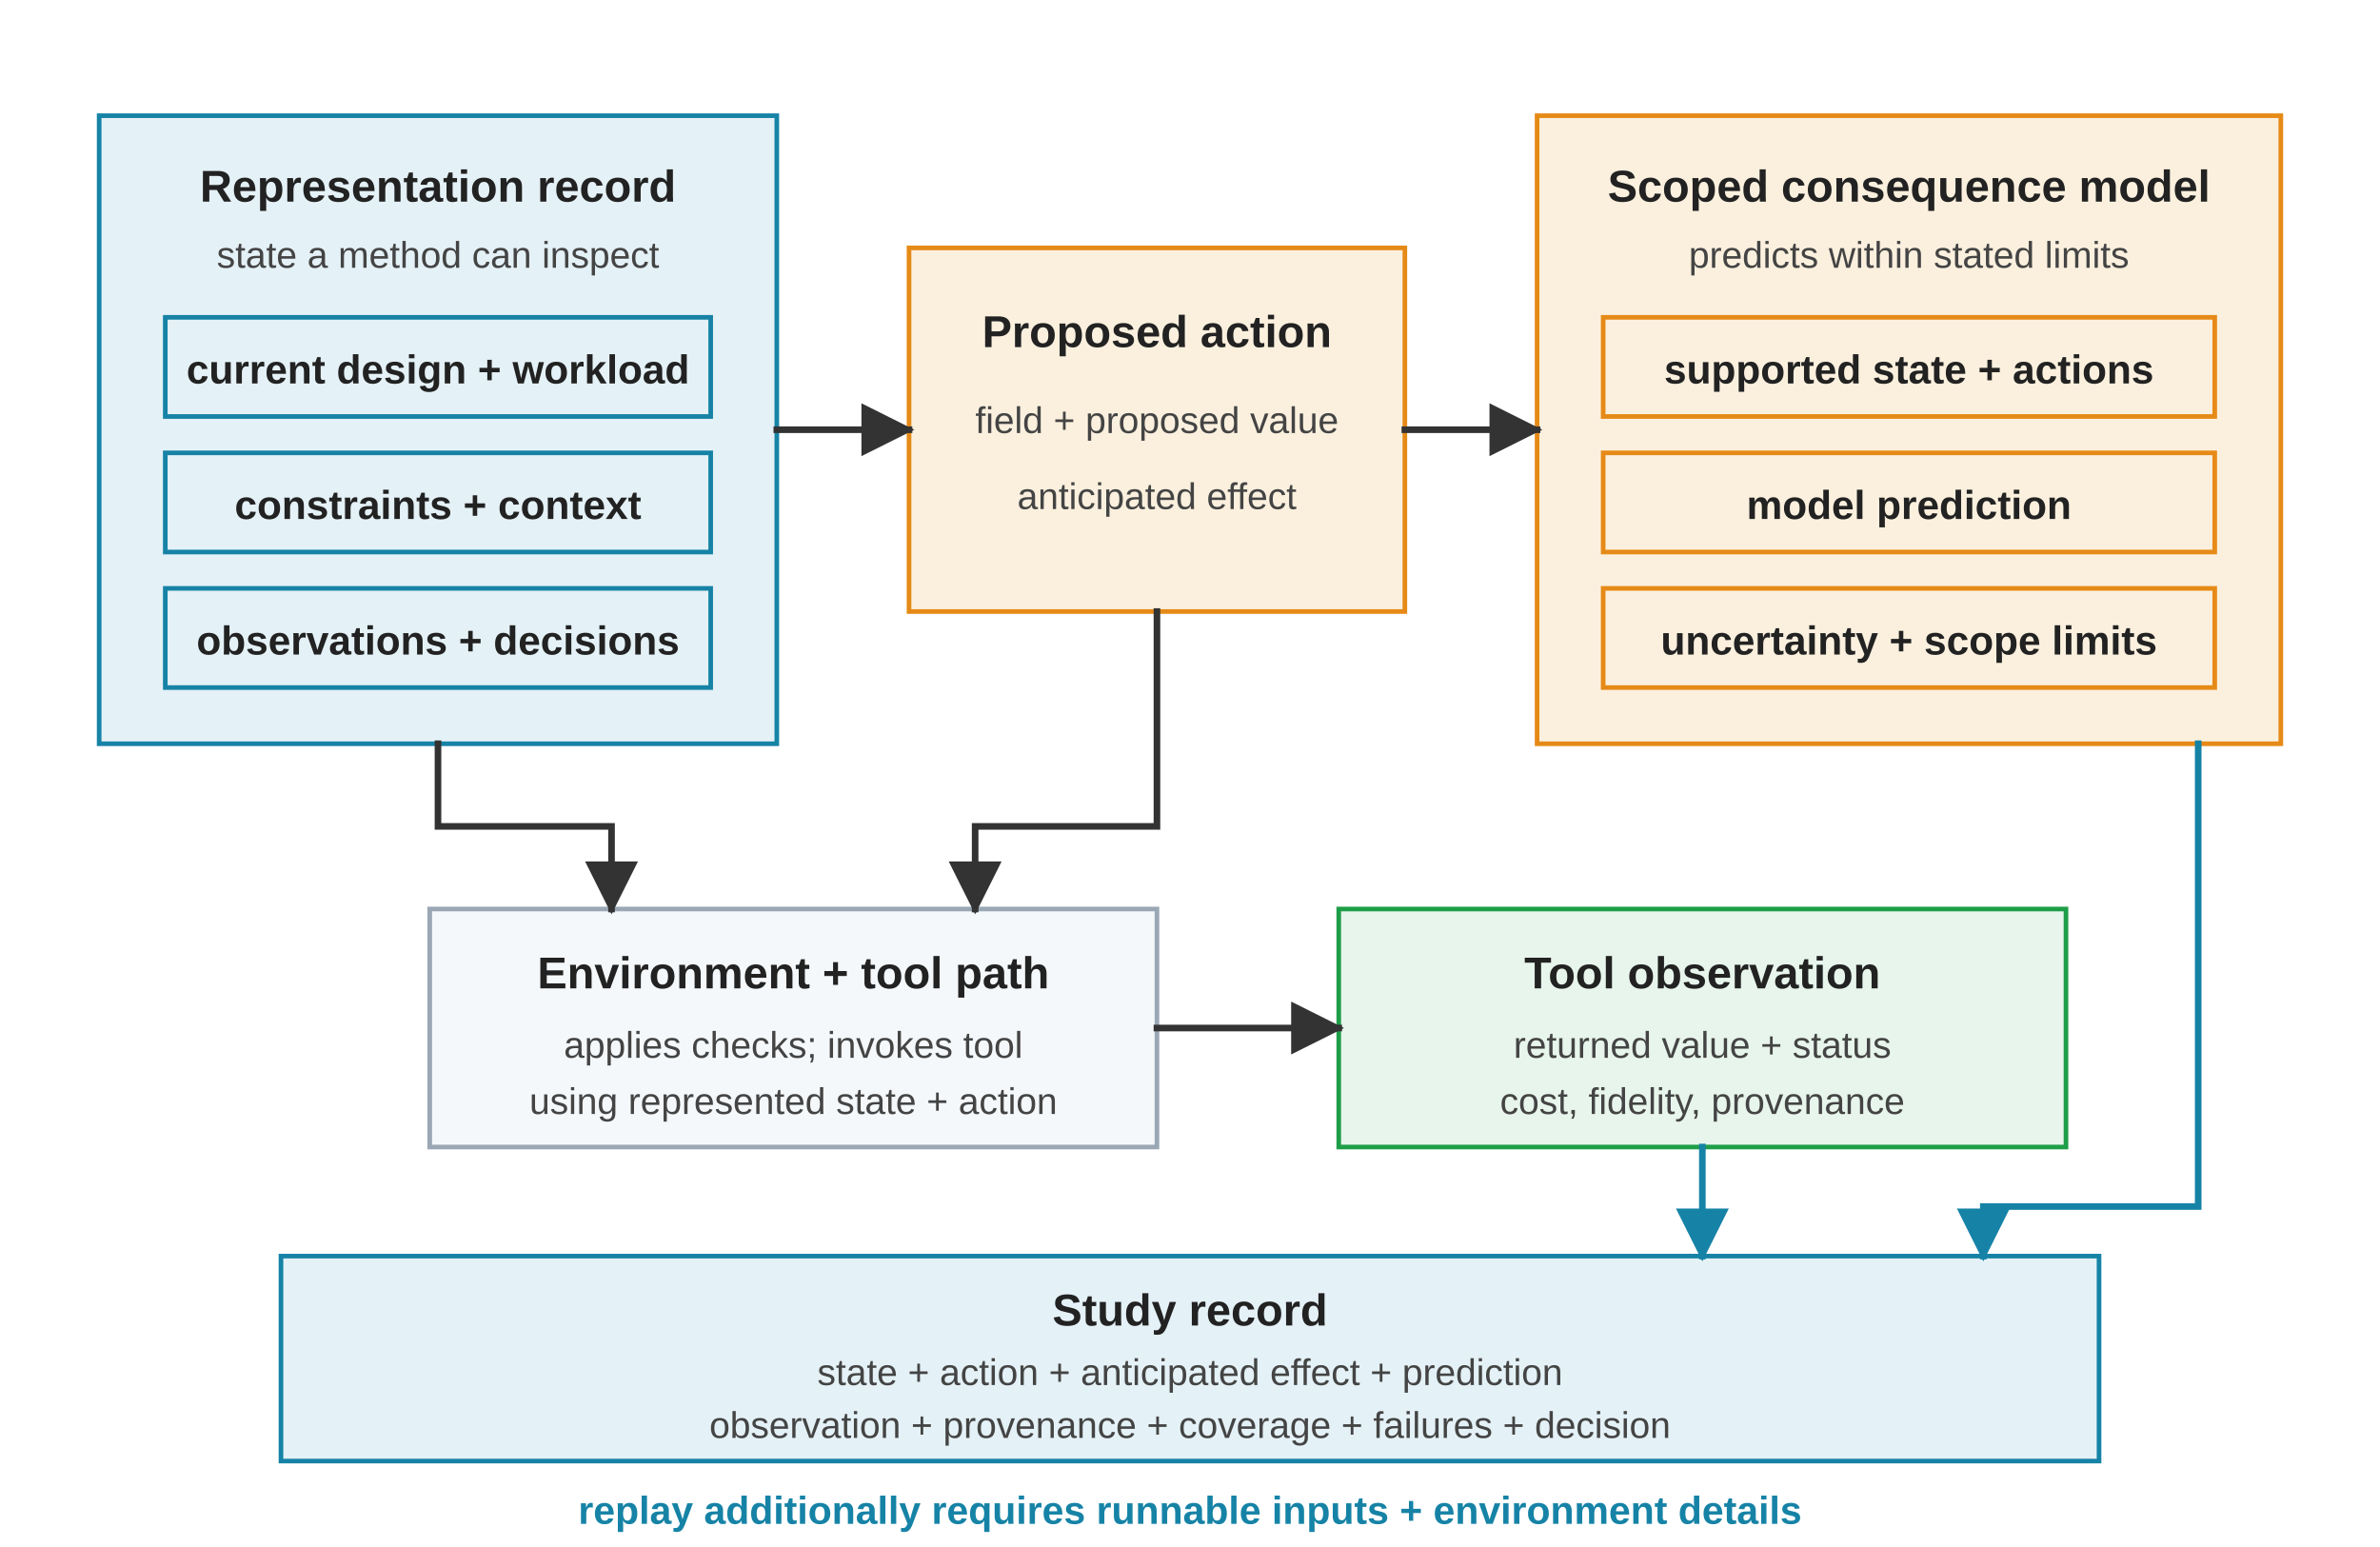
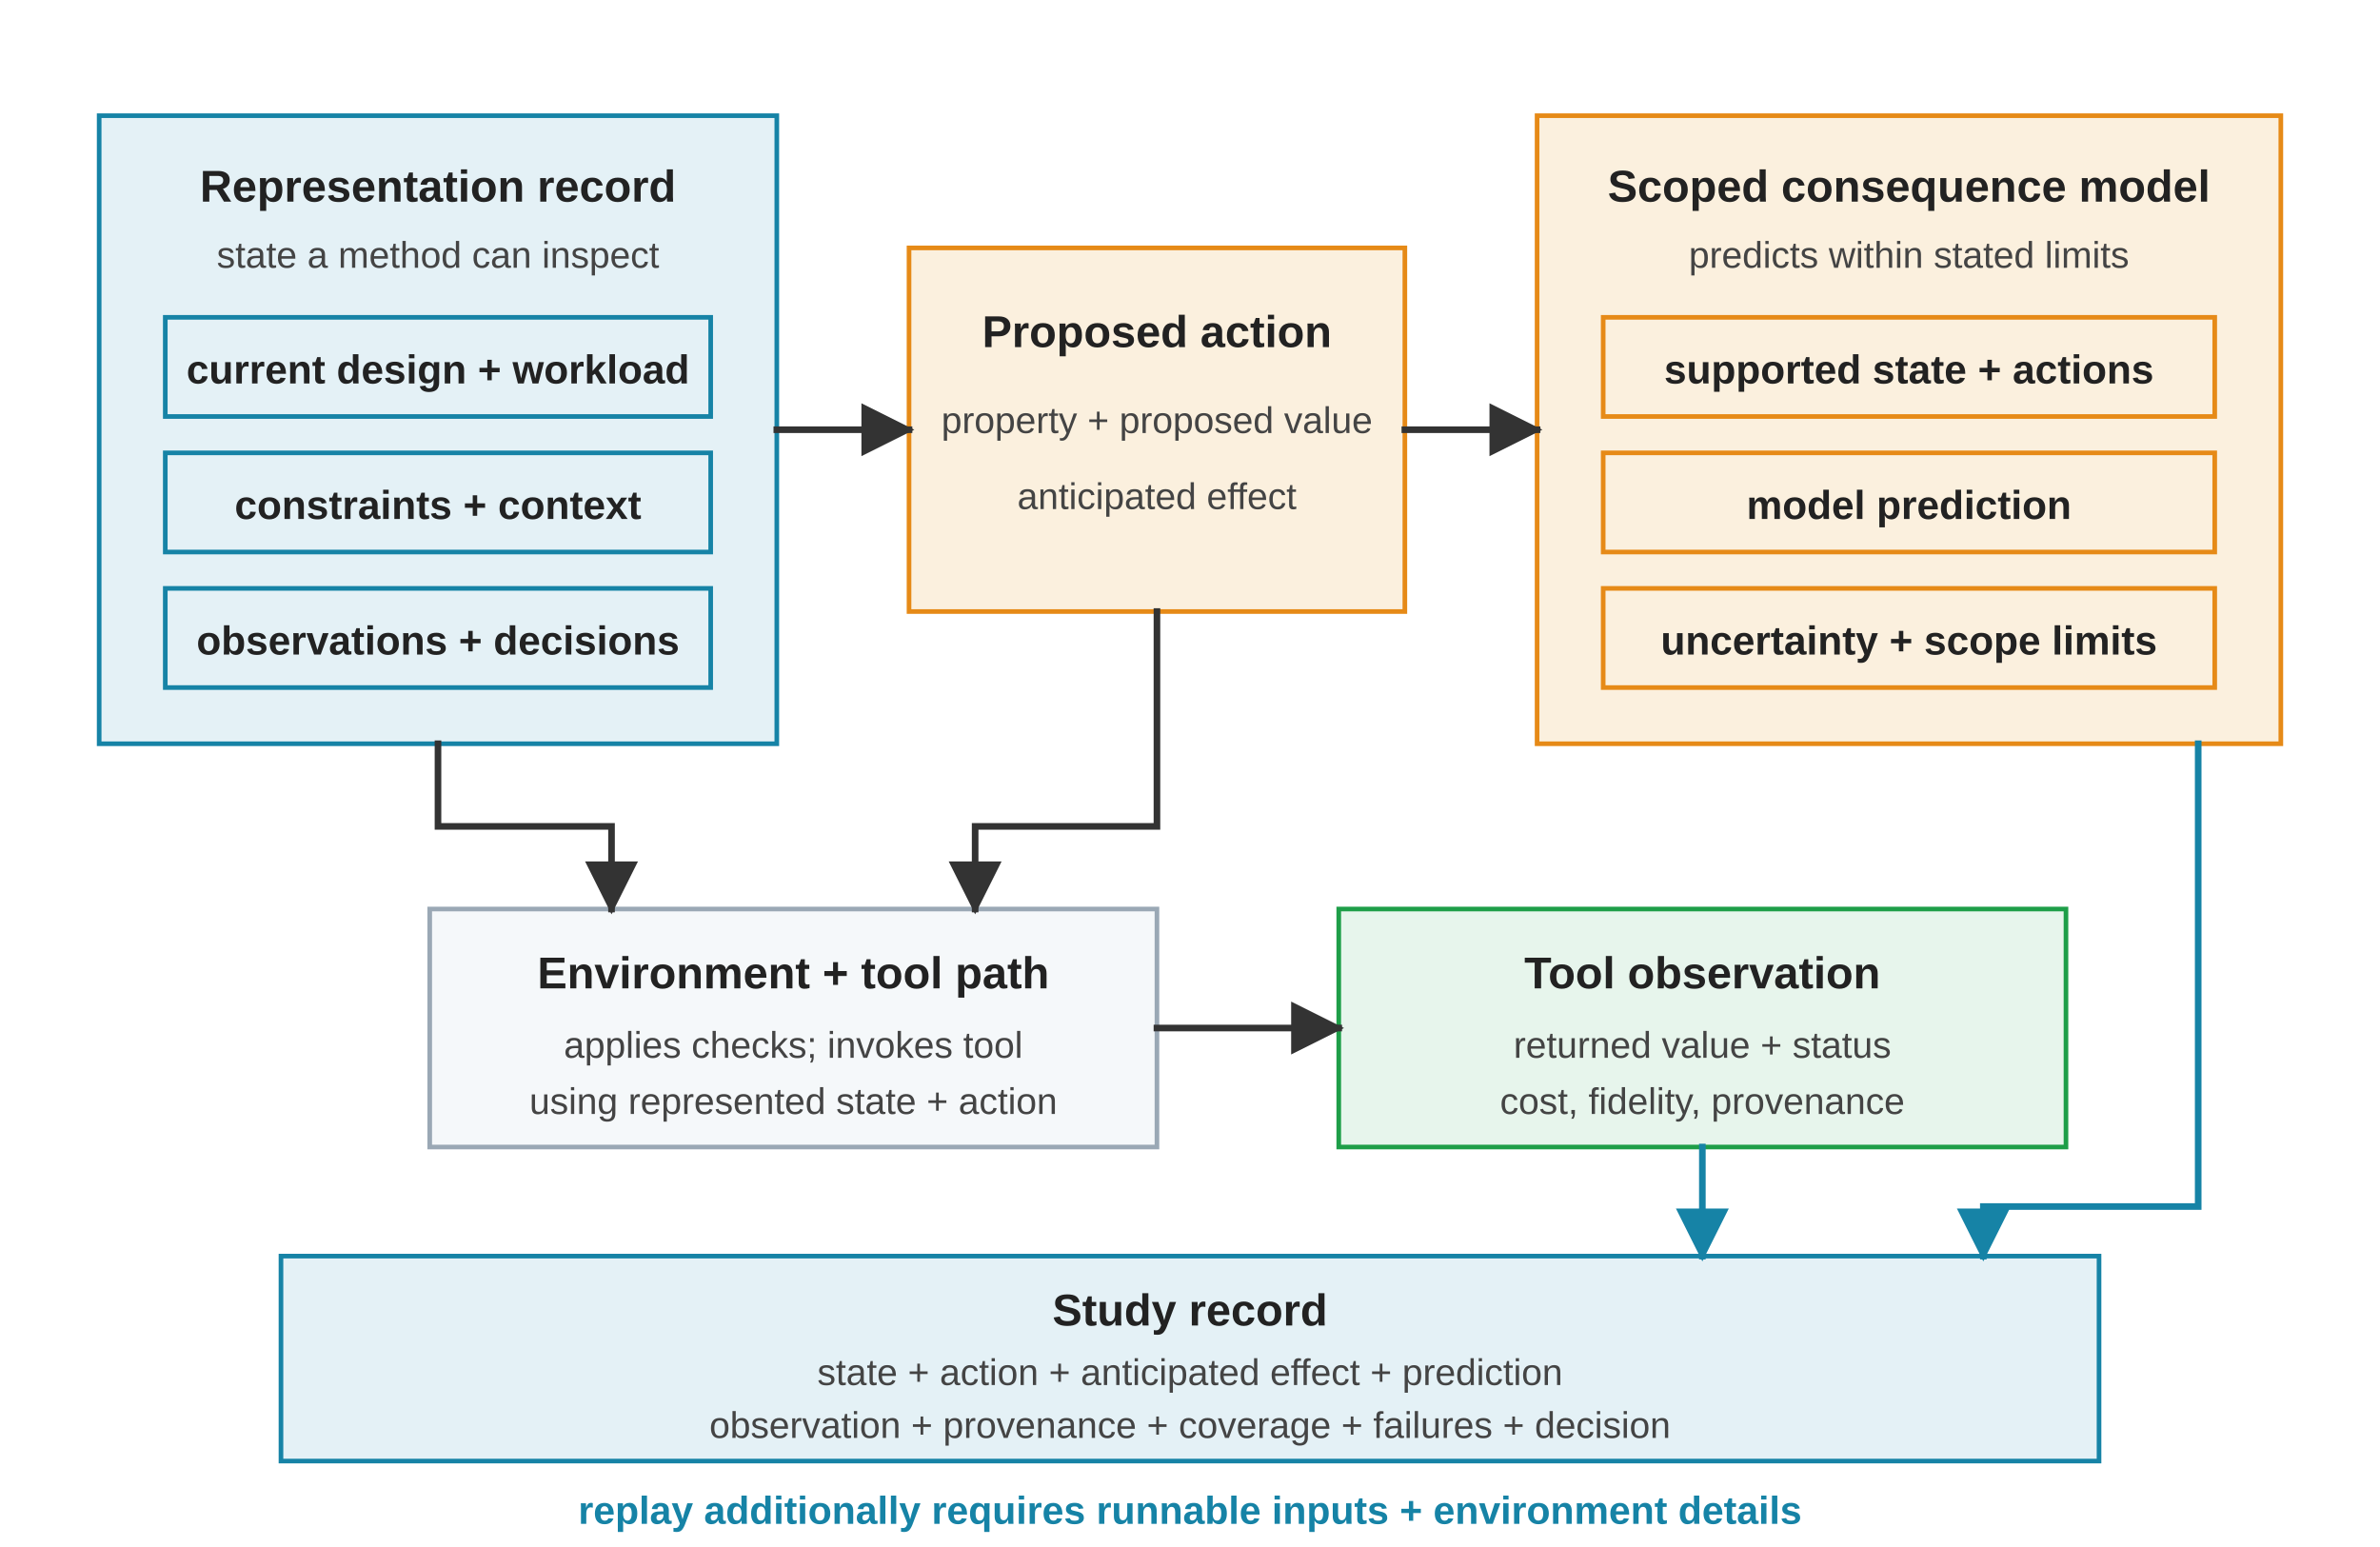
<svg xmlns="http://www.w3.org/2000/svg" viewBox="0 0 720 468" role="img">
  <defs>
    <marker id="arrow" viewBox="0 0 10 10" refX="9" refY="5" markerWidth="8" markerHeight="8" orient="auto">
      <path d="M 0 0 L 10 5 L 0 10 z" fill="#333333" />
    </marker>
    <marker id="arrow-blue" viewBox="0 0 10 10" refX="9" refY="5" markerWidth="8" markerHeight="8" orient="auto">
      <path d="M 0 0 L 10 5 L 0 10 z" fill="#1683A6" />
    </marker>
    <style>
      .font { font-family: Arial, Helvetica, sans-serif; }
      .panel-title { font-size: 13.5px; font-weight: 700; fill: #222222; }
      .label { font-size: 12.2px; font-weight: 700; fill: #222222; }
      .small { font-size: 11.2px; fill: #444444; }
      .note { font-size: 11.8px; font-weight: 700; fill: #1683A6; }
      .panel { fill: #F5F8FA; stroke: #9AA8B5; stroke-width: 1.4; }
      .rep { fill: #E4F1F6; stroke: #1683A6; stroke-width: 1.4; }
      .action { fill: #FBF0DE; stroke: #E68A17; stroke-width: 1.4; }
      .model { fill: #FBF0DE; stroke: #E68A17; stroke-width: 1.4; }
      .tool { fill: #F5F8FA; stroke: #9AA8B5; stroke-width: 1.4; }
      .obs { fill: #E7F5EC; stroke: #1E9E48; stroke-width: 1.4; }
      .trajectory { fill: #E4F1F6; stroke: #1683A6; stroke-width: 1.4; }
      .arrow { stroke: #333333; stroke-width: 2; fill: none; stroke-linecap: square; stroke-linejoin: miter; }
      .record { stroke: #1683A6; stroke-width: 2; fill: none; stroke-linecap: square; stroke-linejoin: miter; }
    </style>
  </defs>
  <rect width="720" height="468" fill="#FFFFFF" />
  <g class="font">
    <rect class="panel rep" x="30" y="35" width="205" height="190" />
    <text class="panel-title" x="132.5" y="61" text-anchor="middle">Representation record</text>
    <text class="small" x="132.5" y="81" text-anchor="middle">state a method can inspect</text>
    <rect class="rep" x="50" y="96" width="165" height="30" />
    <text class="label" x="132.5" y="116" text-anchor="middle">current design + workload</text>
    <rect class="rep" x="50" y="137" width="165" height="30" />
    <text class="label" x="132.5" y="157" text-anchor="middle">constraints + context</text>
    <rect class="rep" x="50" y="178" width="165" height="30" />
    <text class="label" x="132.5" y="198" text-anchor="middle">observations + decisions</text>
    <rect class="panel action" x="275" y="75" width="150" height="110" />
    <text class="panel-title" x="350" y="105" text-anchor="middle">Proposed action</text>
-     <text class="small" x="350" y="131" text-anchor="middle">field + proposed value</text>
+     <text class="small" x="350" y="131" text-anchor="middle">property + proposed value</text>
    <text class="small" x="350" y="154" text-anchor="middle">anticipated effect</text>
    <rect class="panel model" x="465" y="35" width="225" height="190" />
    <text class="panel-title" x="577.5" y="61" text-anchor="middle">Scoped consequence model</text>
    <text class="small" x="577.5" y="81" text-anchor="middle">predicts within stated limits</text>
    <rect class="model" x="485" y="96" width="185" height="30" />
    <text class="label" x="577.5" y="116" text-anchor="middle">supported state + actions</text>
    <rect class="model" x="485" y="137" width="185" height="30" />
    <text class="label" x="577.5" y="157" text-anchor="middle">model prediction</text>
    <rect class="model" x="485" y="178" width="185" height="30" />
    <text class="label" x="577.5" y="198" text-anchor="middle">uncertainty + scope limits</text>
    <line class="arrow" x1="235" y1="130" x2="275" y2="130" marker-end="url(#arrow)" />
    <line class="arrow" x1="425" y1="130" x2="465" y2="130" marker-end="url(#arrow)" />
    <rect class="panel tool" x="130" y="275" width="220" height="72" />
    <text class="panel-title" x="240" y="299" text-anchor="middle">Environment + tool path</text>
    <text class="small" x="240" y="320" text-anchor="middle">applies checks; invokes tool</text>
    <text class="small" x="240" y="337" text-anchor="middle">using represented state + action</text>
    <rect class="panel obs" x="405" y="275" width="220" height="72" />
    <text class="panel-title" x="515" y="299" text-anchor="middle">Tool observation</text>
    <text class="small" x="515" y="320" text-anchor="middle">returned value + status</text>
    <text class="small" x="515" y="337" text-anchor="middle">cost, fidelity, provenance</text>
    <path class="arrow" d="M 132.5 225 L 132.5 250 L 185 250 L 185 275" marker-end="url(#arrow)" />
    <path class="arrow" d="M 350 185 L 350 250 L 295 250 L 295 275" marker-end="url(#arrow)" />
    <line class="arrow" x1="350" y1="311" x2="405" y2="311" marker-end="url(#arrow)" />
    <rect class="panel trajectory" x="85" y="380" width="550" height="62" />
    <text class="panel-title" x="360" y="401" text-anchor="middle">Study record</text>
    <text class="small" x="360" y="419" text-anchor="middle">state + action + anticipated effect + prediction</text>
    <text class="small" x="360" y="435" text-anchor="middle">observation + provenance + coverage + failures + decision</text>
    <line class="record" x1="515" y1="347" x2="515" y2="380" marker-end="url(#arrow-blue)" />
    <path class="record" d="M 665 225 V 365 H 600 V 380" marker-end="url(#arrow-blue)" />
    <text class="note" x="360" y="461" text-anchor="middle">replay additionally requires runnable inputs + environment details</text>
  </g>
</svg>
